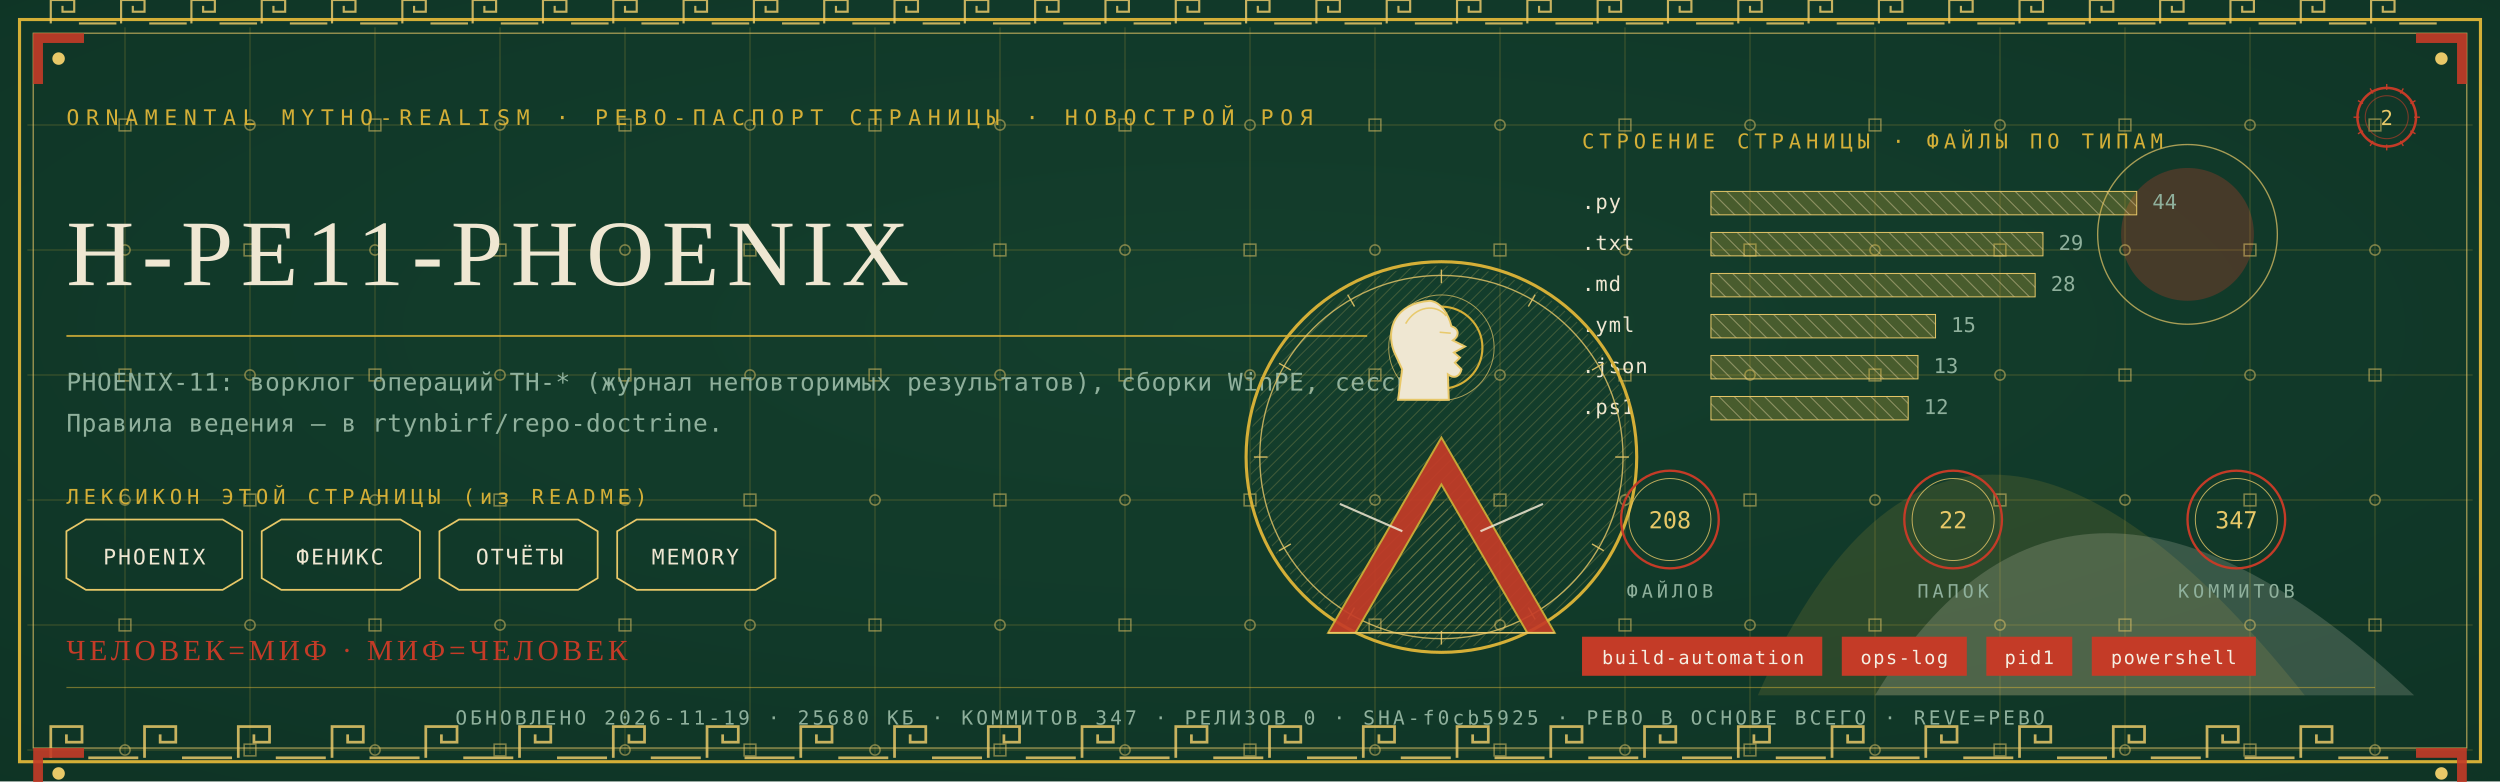
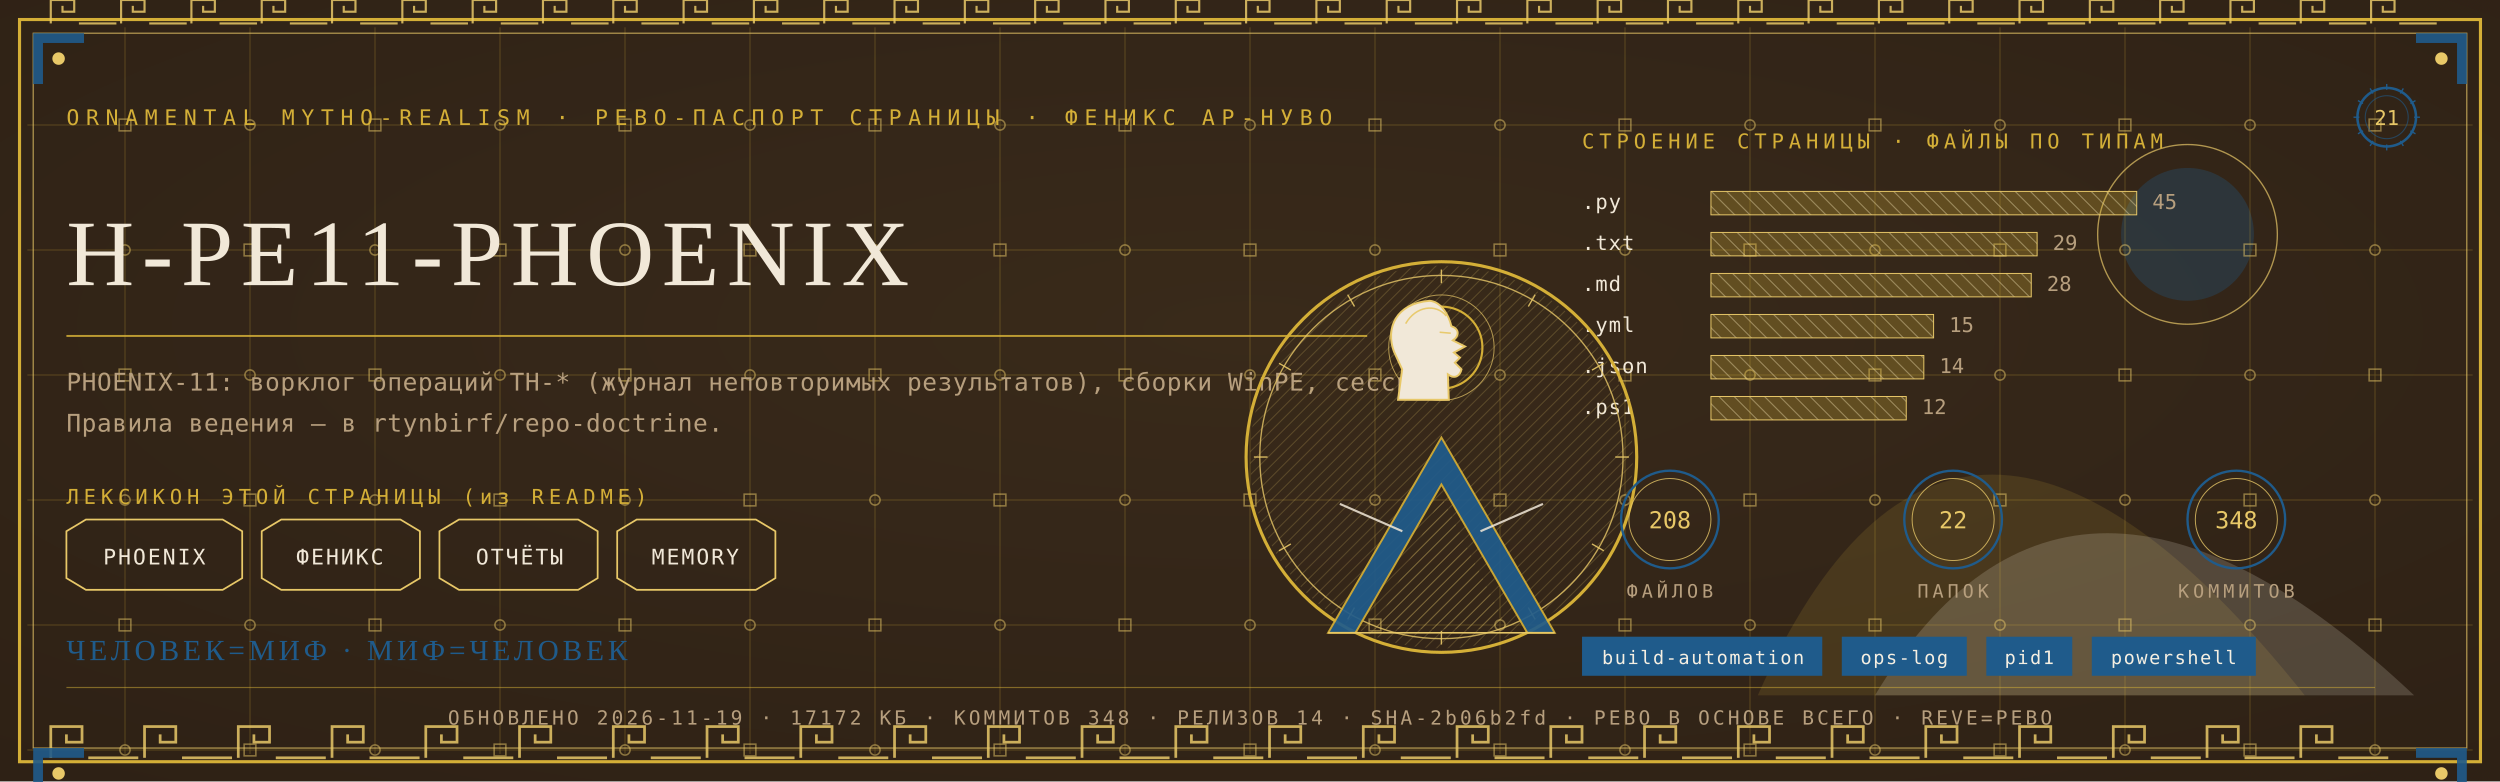
<svg xmlns="http://www.w3.org/2000/svg" viewBox="0 0 1280 400" width="1280" height="400">
  <defs>
-     <radialGradient id="rp2" cx="0.5" cy="0.42" r="1.1">
-       <stop offset="0" stop-color="#14402E" />
-       <stop offset="1" stop-color="#0C2E21" />
+     <radialGradient id="rp21" cx="0.5" cy="0.42" r="1.1">
+       <stop offset="0" stop-color="#3A2A1B" />
+       <stop offset="1" stop-color="#2A1D12" />
    </radialGradient>
    <pattern id="hatchm" width="4.2" height="4.2" patternUnits="userSpaceOnUse" patternTransform="rotate(45)">
      <rect width="4.2" height="4.2" fill="none" />
      <line x1="0" y1="0" x2="0" y2="4.2" stroke="#E8C868" stroke-width="0.5" />
    </pattern>
    <pattern id="hatchv" width="5.5" height="5.5" patternUnits="userSpaceOnUse" patternTransform="rotate(-45)">
      <rect width="5.5" height="5.5" fill="none" />
-       <line x1="0" y1="0" x2="0" y2="5.5" stroke="#EFE7D2" stroke-width="0.5" />
+       <line x1="0" y1="0" x2="0" y2="5.5" stroke="#F1E8D8" stroke-width="0.5" />
    </pattern>
  </defs>
-   <rect width="1280" height="400" fill="#0C2E21" />
-   <rect width="1280" height="400" fill="url(#rp2)" opacity="0.94" />
+   <rect width="1280" height="400" fill="#2A1D12" />
+   <rect width="1280" height="400" fill="url(#rp21)" opacity="0.94" />
  <path d="M 900 356 Q 1000 130 1180 356 Z" fill="#D4AF37" opacity="0.14" />
-   <path d="M 960 356 Q 1060 190 1236 356 Z" fill="#EFE7D2" opacity="0.18" />
-   <circle cx="1120" cy="120" r="34" fill="#C43B27" opacity="0.30" />
+   <path d="M 960 356 Q 1060 190 1236 356 Z" fill="#F1E8D8" opacity="0.18" />
+   <circle cx="1120" cy="120" r="34" fill="#1F5B8B" opacity="0.30" />
  <circle cx="1120" cy="120" r="46" fill="none" stroke="#E8C868" stroke-width="0.7" opacity="0.7" />
  <g stroke="#D4AF37" stroke-width="0.45" opacity="0.30">
    <line x1="64" y1="14" x2="64" y2="386" />
    <line x1="128" y1="14" x2="128" y2="386" />
    <line x1="192" y1="14" x2="192" y2="386" />
    <line x1="256" y1="14" x2="256" y2="386" />
    <line x1="320" y1="14" x2="320" y2="386" />
    <line x1="384" y1="14" x2="384" y2="386" />
    <line x1="448" y1="14" x2="448" y2="386" />
    <line x1="512" y1="14" x2="512" y2="386" />
    <line x1="576" y1="14" x2="576" y2="386" />
    <line x1="640" y1="14" x2="640" y2="386" />
    <line x1="704" y1="14" x2="704" y2="386" />
    <line x1="768" y1="14" x2="768" y2="386" />
    <line x1="832" y1="14" x2="832" y2="386" />
    <line x1="896" y1="14" x2="896" y2="386" />
    <line x1="960" y1="14" x2="960" y2="386" />
    <line x1="1024" y1="14" x2="1024" y2="386" />
    <line x1="1088" y1="14" x2="1088" y2="386" />
    <line x1="1152" y1="14" x2="1152" y2="386" />
    <line x1="1216" y1="14" x2="1216" y2="386" />
    <line x1="14" y1="64" x2="1266" y2="64" />
    <line x1="14" y1="128" x2="1266" y2="128" />
    <line x1="14" y1="192" x2="1266" y2="192" />
    <line x1="14" y1="256" x2="1266" y2="256" />
    <line x1="14" y1="320" x2="1266" y2="320" />
    <line x1="14" y1="384" x2="1266" y2="384" />
  </g>
  <g fill="none" stroke="#E8C868" stroke-width="0.8" opacity="0.5">
    <rect x="61" y="61" width="6" height="6" />
    <circle cx="64" cy="128" r="2.6" />
    <rect x="61" y="189" width="6" height="6" />
    <circle cx="64" cy="256" r="2.6" />
    <rect x="61" y="317" width="6" height="6" />
    <circle cx="64" cy="384" r="2.6" />
    <circle cx="128" cy="64" r="2.6" />
    <rect x="125" y="125" width="6" height="6" />
    <circle cx="128" cy="192" r="2.6" />
    <rect x="125" y="253" width="6" height="6" />
    <circle cx="128" cy="320" r="2.6" />
    <rect x="125" y="381" width="6" height="6" />
    <rect x="189" y="61" width="6" height="6" />
    <circle cx="192" cy="128" r="2.6" />
    <rect x="189" y="189" width="6" height="6" />
    <circle cx="192" cy="256" r="2.6" />
    <rect x="189" y="317" width="6" height="6" />
    <circle cx="192" cy="384" r="2.6" />
    <circle cx="256" cy="64" r="2.6" />
    <rect x="253" y="125" width="6" height="6" />
    <circle cx="256" cy="192" r="2.6" />
    <rect x="253" y="253" width="6" height="6" />
    <circle cx="256" cy="320" r="2.6" />
    <rect x="253" y="381" width="6" height="6" />
    <rect x="317" y="61" width="6" height="6" />
    <circle cx="320" cy="128" r="2.6" />
    <rect x="317" y="189" width="6" height="6" />
    <circle cx="320" cy="256" r="2.6" />
    <rect x="317" y="317" width="6" height="6" />
    <circle cx="320" cy="384" r="2.6" />
    <circle cx="384" cy="64" r="2.6" />
    <rect x="381" y="125" width="6" height="6" />
    <circle cx="384" cy="192" r="2.6" />
    <rect x="381" y="253" width="6" height="6" />
    <circle cx="384" cy="320" r="2.6" />
    <rect x="381" y="381" width="6" height="6" />
    <rect x="445" y="61" width="6" height="6" />
    <circle cx="448" cy="128" r="2.6" />
    <rect x="445" y="189" width="6" height="6" />
    <circle cx="448" cy="256" r="2.6" />
    <rect x="445" y="317" width="6" height="6" />
    <circle cx="448" cy="384" r="2.6" />
    <circle cx="512" cy="64" r="2.6" />
    <rect x="509" y="125" width="6" height="6" />
    <circle cx="512" cy="192" r="2.6" />
    <rect x="509" y="253" width="6" height="6" />
    <circle cx="512" cy="320" r="2.6" />
    <rect x="509" y="381" width="6" height="6" />
    <rect x="573" y="61" width="6" height="6" />
    <circle cx="576" cy="128" r="2.6" />
    <rect x="573" y="189" width="6" height="6" />
    <circle cx="576" cy="256" r="2.6" />
    <rect x="573" y="317" width="6" height="6" />
    <circle cx="576" cy="384" r="2.6" />
    <circle cx="640" cy="64" r="2.6" />
    <rect x="637" y="125" width="6" height="6" />
    <circle cx="640" cy="192" r="2.6" />
    <rect x="637" y="253" width="6" height="6" />
    <circle cx="640" cy="320" r="2.6" />
    <rect x="637" y="381" width="6" height="6" />
    <rect x="701" y="61" width="6" height="6" />
    <circle cx="704" cy="128" r="2.6" />
    <rect x="701" y="189" width="6" height="6" />
    <circle cx="704" cy="256" r="2.6" />
    <rect x="701" y="317" width="6" height="6" />
    <circle cx="704" cy="384" r="2.6" />
    <circle cx="768" cy="64" r="2.6" />
    <rect x="765" y="125" width="6" height="6" />
    <circle cx="768" cy="192" r="2.6" />
    <rect x="765" y="253" width="6" height="6" />
    <circle cx="768" cy="320" r="2.6" />
    <rect x="765" y="381" width="6" height="6" />
    <rect x="829" y="61" width="6" height="6" />
    <circle cx="832" cy="128" r="2.6" />
    <rect x="829" y="189" width="6" height="6" />
    <circle cx="832" cy="256" r="2.6" />
    <rect x="829" y="317" width="6" height="6" />
    <circle cx="832" cy="384" r="2.6" />
    <circle cx="896" cy="64" r="2.6" />
    <rect x="893" y="125" width="6" height="6" />
    <circle cx="896" cy="192" r="2.6" />
    <rect x="893" y="253" width="6" height="6" />
    <circle cx="896" cy="320" r="2.6" />
    <rect x="893" y="381" width="6" height="6" />
    <rect x="957" y="61" width="6" height="6" />
    <circle cx="960" cy="128" r="2.6" />
    <rect x="957" y="189" width="6" height="6" />
    <circle cx="960" cy="256" r="2.6" />
    <rect x="957" y="317" width="6" height="6" />
    <circle cx="960" cy="384" r="2.6" />
    <circle cx="1024" cy="64" r="2.6" />
    <rect x="1021" y="125" width="6" height="6" />
    <circle cx="1024" cy="192" r="2.6" />
    <rect x="1021" y="253" width="6" height="6" />
    <circle cx="1024" cy="320" r="2.6" />
    <rect x="1021" y="381" width="6" height="6" />
    <rect x="1085" y="61" width="6" height="6" />
    <circle cx="1088" cy="128" r="2.6" />
    <rect x="1085" y="189" width="6" height="6" />
    <circle cx="1088" cy="256" r="2.6" />
    <rect x="1085" y="317" width="6" height="6" />
    <circle cx="1088" cy="384" r="2.6" />
    <circle cx="1152" cy="64" r="2.6" />
    <rect x="1149" y="125" width="6" height="6" />
    <circle cx="1152" cy="192" r="2.6" />
    <rect x="1149" y="253" width="6" height="6" />
    <circle cx="1152" cy="320" r="2.6" />
    <rect x="1149" y="381" width="6" height="6" />
    <rect x="1213" y="61" width="6" height="6" />
    <circle cx="1216" cy="128" r="2.6" />
    <rect x="1213" y="189" width="6" height="6" />
    <circle cx="1216" cy="256" r="2.6" />
    <rect x="1213" y="317" width="6" height="6" />
    <circle cx="1216" cy="384" r="2.6" />
  </g>
  <rect x="10" y="10" width="1260" height="380" fill="none" stroke="#D4AF37" stroke-width="1.6" />
  <rect x="17" y="17" width="1246" height="366" fill="none" stroke="#E8C868" stroke-width="0.6" opacity="0.75" />
  <g fill="none" stroke="#E8C868" stroke-width="1.4" opacity="0.85">
    <path d="M 26 388 L 26 372 L 42 372 L 42 380.0 L 34.0 380.0 L 34.0 376.0" />
    <line x1="45.2" y1="388" x2="70.8" y2="388" />
    <path d="M 74 388 L 74 372 L 90 372 L 90 380.0 L 82.0 380.0 L 82.0 376.0" />
    <line x1="93.2" y1="388" x2="118.8" y2="388" />
    <path d="M 122 388 L 122 372 L 138 372 L 138 380.0 L 130.0 380.0 L 130.0 376.0" />
    <line x1="141.2" y1="388" x2="166.8" y2="388" />
    <path d="M 170 388 L 170 372 L 186 372 L 186 380.0 L 178.0 380.0 L 178.0 376.0" />
    <line x1="189.2" y1="388" x2="214.8" y2="388" />
    <path d="M 218 388 L 218 372 L 234 372 L 234 380.0 L 226.0 380.0 L 226.0 376.0" />
    <line x1="237.2" y1="388" x2="262.8" y2="388" />
    <path d="M 266 388 L 266 372 L 282 372 L 282 380.0 L 274.0 380.0 L 274.0 376.0" />
    <line x1="285.2" y1="388" x2="310.8" y2="388" />
    <path d="M 314 388 L 314 372 L 330 372 L 330 380.0 L 322.0 380.0 L 322.0 376.0" />
    <line x1="333.2" y1="388" x2="358.8" y2="388" />
    <path d="M 362 388 L 362 372 L 378 372 L 378 380.0 L 370.0 380.0 L 370.0 376.0" />
    <line x1="381.2" y1="388" x2="406.8" y2="388" />
    <path d="M 410 388 L 410 372 L 426 372 L 426 380.0 L 418.0 380.0 L 418.0 376.0" />
    <line x1="429.2" y1="388" x2="454.8" y2="388" />
    <path d="M 458 388 L 458 372 L 474 372 L 474 380.0 L 466.0 380.0 L 466.0 376.0" />
    <line x1="477.2" y1="388" x2="502.8" y2="388" />
    <path d="M 506 388 L 506 372 L 522 372 L 522 380.0 L 514.0 380.0 L 514.0 376.0" />
    <line x1="525.2" y1="388" x2="550.8" y2="388" />
    <path d="M 554 388 L 554 372 L 570 372 L 570 380.0 L 562.0 380.0 L 562.0 376.0" />
    <line x1="573.2" y1="388" x2="598.8" y2="388" />
    <path d="M 602 388 L 602 372 L 618 372 L 618 380.0 L 610.0 380.0 L 610.0 376.0" />
    <line x1="621.2" y1="388" x2="646.8" y2="388" />
    <path d="M 650 388 L 650 372 L 666 372 L 666 380.0 L 658.0 380.0 L 658.0 376.0" />
    <line x1="669.2" y1="388" x2="694.8" y2="388" />
    <path d="M 698 388 L 698 372 L 714 372 L 714 380.0 L 706.0 380.0 L 706.0 376.0" />
    <line x1="717.2" y1="388" x2="742.8" y2="388" />
    <path d="M 746 388 L 746 372 L 762 372 L 762 380.0 L 754.0 380.0 L 754.0 376.0" />
    <line x1="765.2" y1="388" x2="790.8" y2="388" />
    <path d="M 794 388 L 794 372 L 810 372 L 810 380.0 L 802.0 380.0 L 802.0 376.0" />
    <line x1="813.2" y1="388" x2="838.8" y2="388" />
    <path d="M 842 388 L 842 372 L 858 372 L 858 380.0 L 850.0 380.0 L 850.0 376.0" />
    <line x1="861.2" y1="388" x2="886.8" y2="388" />
    <path d="M 890 388 L 890 372 L 906 372 L 906 380.0 L 898.0 380.0 L 898.0 376.0" />
    <line x1="909.2" y1="388" x2="934.8" y2="388" />
    <path d="M 938 388 L 938 372 L 954 372 L 954 380.0 L 946.0 380.0 L 946.0 376.0" />
    <line x1="957.2" y1="388" x2="982.8" y2="388" />
    <path d="M 986 388 L 986 372 L 1002 372 L 1002 380.0 L 994.0 380.0 L 994.0 376.0" />
    <line x1="1005.2" y1="388" x2="1030.8" y2="388" />
    <path d="M 1034 388 L 1034 372 L 1050 372 L 1050 380.0 L 1042.0 380.0 L 1042.0 376.0" />
    <line x1="1053.2" y1="388" x2="1078.8" y2="388" />
    <path d="M 1082 388 L 1082 372 L 1098 372 L 1098 380.0 L 1090.0 380.0 L 1090.0 376.0" />
    <line x1="1101.2" y1="388" x2="1126.8" y2="388" />
    <path d="M 1130 388 L 1130 372 L 1146 372 L 1146 380.0 L 1138.0 380.0 L 1138.0 376.0" />
    <line x1="1149.2" y1="388" x2="1174.8" y2="388" />
    <path d="M 1178 388 L 1178 372 L 1194 372 L 1194 380.0 L 1186.0 380.0 L 1186.0 376.0" />
    <line x1="1197.2" y1="388" x2="1222.8" y2="388" />
  </g>
  <g fill="none" stroke="#E8C868" stroke-width="1.1" opacity="0.85">
    <path d="M 26 12 L 26 0 L 38 0 L 38 6.0 L 32.0 6.0 L 32.0 3.0" />
    <line x1="40.4" y1="12" x2="59.6" y2="12" />
    <path d="M 62 12 L 62 0 L 74 0 L 74 6.0 L 68.0 6.0 L 68.0 3.0" />
    <line x1="76.4" y1="12" x2="95.6" y2="12" />
    <path d="M 98 12 L 98 0 L 110 0 L 110 6.0 L 104.0 6.0 L 104.0 3.0" />
    <line x1="112.4" y1="12" x2="131.6" y2="12" />
    <path d="M 134 12 L 134 0 L 146 0 L 146 6.0 L 140.0 6.0 L 140.0 3.0" />
    <line x1="148.4" y1="12" x2="167.6" y2="12" />
    <path d="M 170 12 L 170 0 L 182 0 L 182 6.0 L 176.0 6.0 L 176.0 3.0" />
    <line x1="184.4" y1="12" x2="203.6" y2="12" />
    <path d="M 206 12 L 206 0 L 218 0 L 218 6.0 L 212.0 6.0 L 212.0 3.0" />
    <line x1="220.4" y1="12" x2="239.6" y2="12" />
    <path d="M 242 12 L 242 0 L 254 0 L 254 6.0 L 248.0 6.0 L 248.0 3.0" />
    <line x1="256.4" y1="12" x2="275.6" y2="12" />
    <path d="M 278 12 L 278 0 L 290 0 L 290 6.0 L 284.0 6.0 L 284.0 3.0" />
    <line x1="292.4" y1="12" x2="311.6" y2="12" />
    <path d="M 314 12 L 314 0 L 326 0 L 326 6.0 L 320.0 6.0 L 320.0 3.0" />
    <line x1="328.4" y1="12" x2="347.6" y2="12" />
    <path d="M 350 12 L 350 0 L 362 0 L 362 6.0 L 356.0 6.0 L 356.0 3.0" />
    <line x1="364.4" y1="12" x2="383.6" y2="12" />
    <path d="M 386 12 L 386 0 L 398 0 L 398 6.0 L 392.0 6.0 L 392.0 3.0" />
    <line x1="400.4" y1="12" x2="419.6" y2="12" />
    <path d="M 422 12 L 422 0 L 434 0 L 434 6.0 L 428.0 6.0 L 428.0 3.0" />
    <line x1="436.4" y1="12" x2="455.6" y2="12" />
    <path d="M 458 12 L 458 0 L 470 0 L 470 6.0 L 464.0 6.0 L 464.0 3.0" />
    <line x1="472.4" y1="12" x2="491.6" y2="12" />
    <path d="M 494 12 L 494 0 L 506 0 L 506 6.0 L 500.0 6.0 L 500.0 3.0" />
    <line x1="508.4" y1="12" x2="527.6" y2="12" />
    <path d="M 530 12 L 530 0 L 542 0 L 542 6.0 L 536.0 6.0 L 536.0 3.0" />
    <line x1="544.4" y1="12" x2="563.6" y2="12" />
    <path d="M 566 12 L 566 0 L 578 0 L 578 6.0 L 572.0 6.0 L 572.0 3.0" />
    <line x1="580.4" y1="12" x2="599.6" y2="12" />
    <path d="M 602 12 L 602 0 L 614 0 L 614 6.0 L 608.0 6.0 L 608.0 3.0" />
    <line x1="616.4" y1="12" x2="635.6" y2="12" />
    <path d="M 638 12 L 638 0 L 650 0 L 650 6.0 L 644.0 6.0 L 644.0 3.0" />
    <line x1="652.4" y1="12" x2="671.6" y2="12" />
    <path d="M 674 12 L 674 0 L 686 0 L 686 6.0 L 680.0 6.0 L 680.0 3.0" />
    <line x1="688.4" y1="12" x2="707.6" y2="12" />
    <path d="M 710 12 L 710 0 L 722 0 L 722 6.0 L 716.0 6.0 L 716.0 3.0" />
    <line x1="724.4" y1="12" x2="743.6" y2="12" />
    <path d="M 746 12 L 746 0 L 758 0 L 758 6.0 L 752.0 6.0 L 752.0 3.0" />
    <line x1="760.4" y1="12" x2="779.6" y2="12" />
    <path d="M 782 12 L 782 0 L 794 0 L 794 6.0 L 788.0 6.0 L 788.0 3.0" />
    <line x1="796.4" y1="12" x2="815.6" y2="12" />
    <path d="M 818 12 L 818 0 L 830 0 L 830 6.0 L 824.0 6.0 L 824.0 3.0" />
    <line x1="832.4" y1="12" x2="851.6" y2="12" />
    <path d="M 854 12 L 854 0 L 866 0 L 866 6.0 L 860.0 6.0 L 860.0 3.0" />
    <line x1="868.4" y1="12" x2="887.6" y2="12" />
    <path d="M 890 12 L 890 0 L 902 0 L 902 6.0 L 896.0 6.0 L 896.0 3.0" />
    <line x1="904.4" y1="12" x2="923.6" y2="12" />
    <path d="M 926 12 L 926 0 L 938 0 L 938 6.0 L 932.0 6.0 L 932.0 3.0" />
    <line x1="940.4" y1="12" x2="959.6" y2="12" />
    <path d="M 962 12 L 962 0 L 974 0 L 974 6.0 L 968.0 6.0 L 968.0 3.0" />
    <line x1="976.4" y1="12" x2="995.6" y2="12" />
    <path d="M 998 12 L 998 0 L 1010 0 L 1010 6.0 L 1004.0 6.0 L 1004.0 3.0" />
    <line x1="1012.4" y1="12" x2="1031.6" y2="12" />
    <path d="M 1034 12 L 1034 0 L 1046 0 L 1046 6.0 L 1040.0 6.0 L 1040.0 3.0" />
    <line x1="1048.4" y1="12" x2="1067.6" y2="12" />
    <path d="M 1070 12 L 1070 0 L 1082 0 L 1082 6.0 L 1076.0 6.0 L 1076.0 3.0" />
    <line x1="1084.4" y1="12" x2="1103.6" y2="12" />
    <path d="M 1106 12 L 1106 0 L 1118 0 L 1118 6.0 L 1112.0 6.0 L 1112.0 3.0" />
    <line x1="1120.4" y1="12" x2="1139.6" y2="12" />
    <path d="M 1142 12 L 1142 0 L 1154 0 L 1154 6.0 L 1148.0 6.0 L 1148.0 3.0" />
    <line x1="1156.4" y1="12" x2="1175.6" y2="12" />
    <path d="M 1178 12 L 1178 0 L 1190 0 L 1190 6.0 L 1184.0 6.0 L 1184.0 3.0" />
    <line x1="1192.4" y1="12" x2="1211.6" y2="12" />
    <path d="M 1214 12 L 1214 0 L 1226 0 L 1226 6.0 L 1220.0 6.0 L 1220.0 3.0" />
    <line x1="1228.4" y1="12" x2="1247.6" y2="12" />
  </g>
  <g transform="translate(17,17) scale(1,1)">
-     <path d="M 0 0 L 26 0 L 26 5 L 5 5 L 5 26 L 0 26 Z" fill="#C43B27" opacity="0.9" />
+     <path d="M 0 0 L 26 0 L 26 5 L 5 5 L 5 26 L 0 26 Z" fill="#1F5B8B" opacity="0.9" />
    <circle cx="13" cy="13" r="3.2" fill="#E8C868" />
  </g>
  <g transform="translate(1263,17) scale(-1,1)">
-     <path d="M 0 0 L 26 0 L 26 5 L 5 5 L 5 26 L 0 26 Z" fill="#C43B27" opacity="0.9" />
+     <path d="M 0 0 L 26 0 L 26 5 L 5 5 L 5 26 L 0 26 Z" fill="#1F5B8B" opacity="0.9" />
    <circle cx="13" cy="13" r="3.2" fill="#E8C868" />
  </g>
  <g transform="translate(17,383) scale(1,1)">
-     <path d="M 0 0 L 26 0 L 26 5 L 5 5 L 5 26 L 0 26 Z" fill="#C43B27" opacity="0.9" />
+     <path d="M 0 0 L 26 0 L 26 5 L 5 5 L 5 26 L 0 26 Z" fill="#1F5B8B" opacity="0.9" />
    <circle cx="13" cy="13" r="3.2" fill="#E8C868" />
  </g>
  <g transform="translate(1263,383) scale(-1,1)">
-     <path d="M 0 0 L 26 0 L 26 5 L 5 5 L 5 26 L 0 26 Z" fill="#C43B27" opacity="0.9" />
+     <path d="M 0 0 L 26 0 L 26 5 L 5 5 L 5 26 L 0 26 Z" fill="#1F5B8B" opacity="0.9" />
    <circle cx="13" cy="13" r="3.2" fill="#E8C868" />
  </g>
-   <text x="34" y="64" font-family="'Cascadia Mono', ui-monospace, Consolas, monospace" font-size="11" fill="#D4AF37" letter-spacing="3.4">ORNAMENTAL MYTHO-REALISM · РЕВО-ПАСПОРТ СТРАНИЦЫ · НОВОСТРОЙ РОЯ</text>
+   <text x="34" y="64" font-family="'Cascadia Mono', ui-monospace, Consolas, monospace" font-size="11" fill="#D4AF37" letter-spacing="3.4">ORNAMENTAL MYTHO-REALISM · РЕВО-ПАСПОРТ СТРАНИЦЫ · ФЕНИКС АР-НУВО</text>
  <g transform="translate(1222,60)">
-     <circle r="15" fill="none" stroke="#C43B27" stroke-width="1.3" />
-     <circle r="11" fill="none" stroke="#C43B27" stroke-width="0.55" opacity="0.6" />
-     <text y="4" text-anchor="middle" font-family="'Cascadia Mono', ui-monospace, Consolas, monospace" font-size="10.5" fill="#E8C868">2</text>
-     <g stroke="#C43B27" stroke-width="0.7">
+     <circle r="15" fill="none" stroke="#1F5B8B" stroke-width="1.3" />
+     <circle r="11" fill="none" stroke="#1F5B8B" stroke-width="0.55" opacity="0.6" />
+     <text y="4" text-anchor="middle" font-family="'Cascadia Mono', ui-monospace, Consolas, monospace" font-size="10.5" fill="#E8C868">21</text>
+     <g stroke="#1F5B8B" stroke-width="0.7">
      <line x1="0" y1="-17" x2="0" y2="-14" transform="rotate(0)" />
      <line x1="0" y1="-17" x2="0" y2="-14" transform="rotate(30)" />
      <line x1="0" y1="-17" x2="0" y2="-14" transform="rotate(60)" />
      <line x1="0" y1="-17" x2="0" y2="-14" transform="rotate(90)" />
      <line x1="0" y1="-17" x2="0" y2="-14" transform="rotate(120)" />
      <line x1="0" y1="-17" x2="0" y2="-14" transform="rotate(150)" />
      <line x1="0" y1="-17" x2="0" y2="-14" transform="rotate(180)" />
      <line x1="0" y1="-17" x2="0" y2="-14" transform="rotate(210)" />
      <line x1="0" y1="-17" x2="0" y2="-14" transform="rotate(240)" />
      <line x1="0" y1="-17" x2="0" y2="-14" transform="rotate(270)" />
      <line x1="0" y1="-17" x2="0" y2="-14" transform="rotate(300)" />
      <line x1="0" y1="-17" x2="0" y2="-14" transform="rotate(330)" />
    </g>
  </g>
-   <text x="34" y="146" font-family="Georgia, 'Times New Roman', serif" font-size="48.0" fill="#EFE7D2" letter-spacing="4">H-PE11-PHOENIX</text>
+   <text x="34" y="146" font-family="Georgia, 'Times New Roman', serif" font-size="48.0" fill="#F1E8D8" letter-spacing="4">H-PE11-PHOENIX</text>
  <line x1="34" y1="172" x2="700" y2="172" stroke="#D4AF37" stroke-width="1" opacity="0.85" />
-   <text x="34" y="200" font-family="'Cascadia Mono', ui-monospace, Consolas, monospace" font-size="12.5" fill="#8FB09C" letter-spacing="0.3">PHOENIX-11: ворклог операций TH-* (журнал неповторимых результатов), сборки WinPE, сессии.</text>
-   <text x="34" y="221" font-family="'Cascadia Mono', ui-monospace, Consolas, monospace" font-size="12.5" fill="#8FB09C" letter-spacing="0.3">Правила ведения — в rtynbirf/repo-doctrine.</text>
+   <text x="34" y="200" font-family="'Cascadia Mono', ui-monospace, Consolas, monospace" font-size="12.5" fill="#B79F7E" letter-spacing="0.3">PHOENIX-11: ворклог операций TH-* (журнал неповторимых результатов), сборки WinPE, сессии.</text>
+   <text x="34" y="221" font-family="'Cascadia Mono', ui-monospace, Consolas, monospace" font-size="12.5" fill="#B79F7E" letter-spacing="0.3">Правила ведения — в rtynbirf/repo-doctrine.</text>
  <text x="34" y="258" font-family="'Cascadia Mono', ui-monospace, Consolas, monospace" font-size="10.5" fill="#D4AF37" letter-spacing="2.5">ЛЕКСИКОН ЭТОЙ СТРАНИЦЫ (из README)</text>
  <path d="M 34 272 L 44 266 L 114 266 L 124 272 L 124 296 L 114 302 L 44 302 L 34 296 Z" fill="none" stroke="#E8C868" stroke-width="0.9" />
-   <text x="79" y="289" text-anchor="middle" font-family="'Cascadia Mono', ui-monospace, Consolas, monospace" font-size="11" fill="#EFE7D2" letter-spacing="1">PHOENIX</text>
+   <text x="79" y="289" text-anchor="middle" font-family="'Cascadia Mono', ui-monospace, Consolas, monospace" font-size="11" fill="#F1E8D8" letter-spacing="1">PHOENIX</text>
  <path d="M 134 272 L 144 266 L 205 266 L 215 272 L 215 296 L 205 302 L 144 302 L 134 296 Z" fill="none" stroke="#E8C868" stroke-width="0.9" />
-   <text x="174" y="289" text-anchor="middle" font-family="'Cascadia Mono', ui-monospace, Consolas, monospace" font-size="11" fill="#EFE7D2" letter-spacing="1">ФЕНИКС</text>
+   <text x="174" y="289" text-anchor="middle" font-family="'Cascadia Mono', ui-monospace, Consolas, monospace" font-size="11" fill="#F1E8D8" letter-spacing="1">ФЕНИКС</text>
  <path d="M 225 272 L 235 266 L 296 266 L 306 272 L 306 296 L 296 302 L 235 302 L 225 296 Z" fill="none" stroke="#E8C868" stroke-width="0.9" />
-   <text x="266" y="289" text-anchor="middle" font-family="'Cascadia Mono', ui-monospace, Consolas, monospace" font-size="11" fill="#EFE7D2" letter-spacing="1">ОТЧЁТЫ</text>
+   <text x="266" y="289" text-anchor="middle" font-family="'Cascadia Mono', ui-monospace, Consolas, monospace" font-size="11" fill="#F1E8D8" letter-spacing="1">ОТЧЁТЫ</text>
  <path d="M 316 272 L 326 266 L 387 266 L 397 272 L 397 296 L 387 302 L 326 302 L 316 296 Z" fill="none" stroke="#E8C868" stroke-width="0.9" />
-   <text x="356" y="289" text-anchor="middle" font-family="'Cascadia Mono', ui-monospace, Consolas, monospace" font-size="11" fill="#EFE7D2" letter-spacing="1">MEMORY</text>
+   <text x="356" y="289" text-anchor="middle" font-family="'Cascadia Mono', ui-monospace, Consolas, monospace" font-size="11" fill="#F1E8D8" letter-spacing="1">MEMORY</text>
  <text x="810" y="76" font-family="'Cascadia Mono', ui-monospace, Consolas, monospace" font-size="10.5" fill="#D4AF37" letter-spacing="2.5">СТРОЕНИЕ СТРАНИЦЫ · ФАЙЛЫ ПО ТИПАМ</text>
-   <text x="810" y="107" font-family="'Cascadia Mono', ui-monospace, Consolas, monospace" font-size="10.5" fill="#EFE7D2" letter-spacing="0.5">.py</text>
+   <text x="810" y="107" font-family="'Cascadia Mono', ui-monospace, Consolas, monospace" font-size="10.5" fill="#F1E8D8" letter-spacing="0.5">.py</text>
  <rect x="876" y="98" width="218" height="12" fill="url(#hatchv)" opacity="0.9" />
  <rect x="876" y="98" width="218" height="12" fill="#D4AF37" opacity="0.28" />
  <rect x="876" y="98" width="218" height="12" fill="none" stroke="#E8C868" stroke-width="0.5" />
-   <text x="1102" y="107" font-family="'Cascadia Mono', ui-monospace, Consolas, monospace" font-size="10.5" fill="#8FB09C">44</text>
-   <text x="810" y="128" font-family="'Cascadia Mono', ui-monospace, Consolas, monospace" font-size="10.5" fill="#EFE7D2" letter-spacing="0.5">.txt</text>
-   <rect x="876" y="119" width="170" height="12" fill="url(#hatchv)" opacity="0.9" />
-   <rect x="876" y="119" width="170" height="12" fill="#D4AF37" opacity="0.28" />
-   <rect x="876" y="119" width="170" height="12" fill="none" stroke="#E8C868" stroke-width="0.5" />
-   <text x="1054" y="128" font-family="'Cascadia Mono', ui-monospace, Consolas, monospace" font-size="10.5" fill="#8FB09C">29</text>
-   <text x="810" y="149" font-family="'Cascadia Mono', ui-monospace, Consolas, monospace" font-size="10.5" fill="#EFE7D2" letter-spacing="0.5">.md</text>
-   <rect x="876" y="140" width="166" height="12" fill="url(#hatchv)" opacity="0.9" />
-   <rect x="876" y="140" width="166" height="12" fill="#D4AF37" opacity="0.28" />
-   <rect x="876" y="140" width="166" height="12" fill="none" stroke="#E8C868" stroke-width="0.5" />
-   <text x="1050" y="149" font-family="'Cascadia Mono', ui-monospace, Consolas, monospace" font-size="10.5" fill="#8FB09C">28</text>
-   <text x="810" y="170" font-family="'Cascadia Mono', ui-monospace, Consolas, monospace" font-size="10.5" fill="#EFE7D2" letter-spacing="0.5">.yml</text>
-   <rect x="876" y="161" width="115" height="12" fill="url(#hatchv)" opacity="0.9" />
-   <rect x="876" y="161" width="115" height="12" fill="#D4AF37" opacity="0.28" />
-   <rect x="876" y="161" width="115" height="12" fill="none" stroke="#E8C868" stroke-width="0.5" />
-   <text x="999" y="170" font-family="'Cascadia Mono', ui-monospace, Consolas, monospace" font-size="10.5" fill="#8FB09C">15</text>
-   <text x="810" y="191" font-family="'Cascadia Mono', ui-monospace, Consolas, monospace" font-size="10.5" fill="#EFE7D2" letter-spacing="0.5">.json</text>
-   <rect x="876" y="182" width="106" height="12" fill="url(#hatchv)" opacity="0.9" />
-   <rect x="876" y="182" width="106" height="12" fill="#D4AF37" opacity="0.28" />
-   <rect x="876" y="182" width="106" height="12" fill="none" stroke="#E8C868" stroke-width="0.5" />
-   <text x="990" y="191" font-family="'Cascadia Mono', ui-monospace, Consolas, monospace" font-size="10.5" fill="#8FB09C">13</text>
-   <text x="810" y="212" font-family="'Cascadia Mono', ui-monospace, Consolas, monospace" font-size="10.5" fill="#EFE7D2" letter-spacing="0.5">.ps1</text>
-   <rect x="876" y="203" width="101" height="12" fill="url(#hatchv)" opacity="0.9" />
-   <rect x="876" y="203" width="101" height="12" fill="#D4AF37" opacity="0.28" />
-   <rect x="876" y="203" width="101" height="12" fill="none" stroke="#E8C868" stroke-width="0.5" />
-   <text x="985" y="212" font-family="'Cascadia Mono', ui-monospace, Consolas, monospace" font-size="10.5" fill="#8FB09C">12</text>
+   <text x="1102" y="107" font-family="'Cascadia Mono', ui-monospace, Consolas, monospace" font-size="10.5" fill="#B79F7E">45</text>
+   <text x="810" y="128" font-family="'Cascadia Mono', ui-monospace, Consolas, monospace" font-size="10.5" fill="#F1E8D8" letter-spacing="0.5">.txt</text>
+   <rect x="876" y="119" width="167" height="12" fill="url(#hatchv)" opacity="0.9" />
+   <rect x="876" y="119" width="167" height="12" fill="#D4AF37" opacity="0.28" />
+   <rect x="876" y="119" width="167" height="12" fill="none" stroke="#E8C868" stroke-width="0.5" />
+   <text x="1051" y="128" font-family="'Cascadia Mono', ui-monospace, Consolas, monospace" font-size="10.5" fill="#B79F7E">29</text>
+   <text x="810" y="149" font-family="'Cascadia Mono', ui-monospace, Consolas, monospace" font-size="10.5" fill="#F1E8D8" letter-spacing="0.5">.md</text>
+   <rect x="876" y="140" width="164" height="12" fill="url(#hatchv)" opacity="0.9" />
+   <rect x="876" y="140" width="164" height="12" fill="#D4AF37" opacity="0.28" />
+   <rect x="876" y="140" width="164" height="12" fill="none" stroke="#E8C868" stroke-width="0.5" />
+   <text x="1048" y="149" font-family="'Cascadia Mono', ui-monospace, Consolas, monospace" font-size="10.5" fill="#B79F7E">28</text>
+   <text x="810" y="170" font-family="'Cascadia Mono', ui-monospace, Consolas, monospace" font-size="10.5" fill="#F1E8D8" letter-spacing="0.5">.yml</text>
+   <rect x="876" y="161" width="114" height="12" fill="url(#hatchv)" opacity="0.9" />
+   <rect x="876" y="161" width="114" height="12" fill="#D4AF37" opacity="0.28" />
+   <rect x="876" y="161" width="114" height="12" fill="none" stroke="#E8C868" stroke-width="0.5" />
+   <text x="998" y="170" font-family="'Cascadia Mono', ui-monospace, Consolas, monospace" font-size="10.5" fill="#B79F7E">15</text>
+   <text x="810" y="191" font-family="'Cascadia Mono', ui-monospace, Consolas, monospace" font-size="10.5" fill="#F1E8D8" letter-spacing="0.5">.json</text>
+   <rect x="876" y="182" width="109" height="12" fill="url(#hatchv)" opacity="0.9" />
+   <rect x="876" y="182" width="109" height="12" fill="#D4AF37" opacity="0.28" />
+   <rect x="876" y="182" width="109" height="12" fill="none" stroke="#E8C868" stroke-width="0.5" />
+   <text x="993" y="191" font-family="'Cascadia Mono', ui-monospace, Consolas, monospace" font-size="10.5" fill="#B79F7E">14</text>
+   <text x="810" y="212" font-family="'Cascadia Mono', ui-monospace, Consolas, monospace" font-size="10.5" fill="#F1E8D8" letter-spacing="0.5">.ps1</text>
+   <rect x="876" y="203" width="100" height="12" fill="url(#hatchv)" opacity="0.9" />
+   <rect x="876" y="203" width="100" height="12" fill="#D4AF37" opacity="0.28" />
+   <rect x="876" y="203" width="100" height="12" fill="none" stroke="#E8C868" stroke-width="0.5" />
+   <text x="984" y="212" font-family="'Cascadia Mono', ui-monospace, Consolas, monospace" font-size="10.5" fill="#B79F7E">12</text>
  <g transform="translate(738,234)">
    <circle r="100" fill="none" stroke="#D4AF37" stroke-width="1.6" />
    <circle r="93" fill="none" stroke="#E8C868" stroke-width="0.7" opacity="0.8" />
    <circle r="98" fill="url(#hatchm)" opacity="0.4" />
    <g stroke="#E8C868" stroke-width="0.7" opacity="0.9">
      <line x1="0" y1="-96" x2="0" y2="-89" transform="rotate(0)" />
      <line x1="0" y1="-96" x2="0" y2="-89" transform="rotate(30)" />
      <line x1="0" y1="-96" x2="0" y2="-89" transform="rotate(60)" />
      <line x1="0" y1="-96" x2="0" y2="-89" transform="rotate(90)" />
      <line x1="0" y1="-96" x2="0" y2="-89" transform="rotate(120)" />
      <line x1="0" y1="-96" x2="0" y2="-89" transform="rotate(150)" />
      <line x1="0" y1="-96" x2="0" y2="-89" transform="rotate(180)" />
      <line x1="0" y1="-96" x2="0" y2="-89" transform="rotate(210)" />
      <line x1="0" y1="-96" x2="0" y2="-89" transform="rotate(240)" />
      <line x1="0" y1="-96" x2="0" y2="-89" transform="rotate(270)" />
      <line x1="0" y1="-96" x2="0" y2="-89" transform="rotate(300)" />
      <line x1="0" y1="-96" x2="0" y2="-89" transform="rotate(330)" />
    </g>
    <circle cy="-56" r="21" fill="none" stroke="#D4AF37" stroke-width="1.1" />
    <circle cy="-56" r="27" fill="none" stroke="#E8C868" stroke-width="0.5" opacity="0.7" />
-     <path d="M -6.0 -80.0 C -23.5 -78.7 -28.7 -65.7 -24.3 -54.0 L -20.1 -44.9 L -22.2 -29.3 L 3.8 -29.3 L 3.3 -42.3 C 6.9 -39.7 9.5 -41.5 10.3 -44.9 L 6.9 -48.3 L 9.5 -50.9 L 6.4 -53.5 L 12.1 -56.6 L 5.9 -59.7 C 9.5 -62.3 9.0 -65.7 5.1 -67.0 C 3.8 -72.7 -0.1 -79.5 -6.0 -80.0 Z" fill="#EFE7D2" stroke="#E8C868" stroke-width="1.0" />
+     <path d="M -6.0 -80.0 C -23.5 -78.7 -28.7 -65.7 -24.3 -54.0 L -20.1 -44.9 L -22.2 -29.3 L 3.8 -29.3 L 3.3 -42.3 C 6.9 -39.7 9.5 -41.5 10.3 -44.9 L 6.9 -48.3 L 9.5 -50.9 L 6.4 -53.5 L 12.1 -56.6 L 5.9 -59.7 C 9.5 -62.3 9.0 -65.7 5.1 -67.0 C 3.8 -72.7 -0.1 -79.5 -6.0 -80.0 Z" fill="#F1E8D8" stroke="#E8C868" stroke-width="1.0" />
    <g fill="none" stroke="#E8C868" stroke-width="0.8" opacity="0.95">
      <path d="M -18.3 -68.3 C -13.1 -77.4 -2.7 -78.7 2.5 -72.2" />
      <path d="M -0.9 -63.9 L 4.8 -63.4" />
    </g>
-     <path d="M -58.0 90.0 L 0 -10.0 L 58.0 90.0 L 44.0 90.0 L 0 14.0 L -44.0 90.0 Z" fill="#C43B27" opacity="0.92" stroke="#D4AF37" stroke-width="1.0" />
+     <path d="M -58.0 90.0 L 0 -10.0 L 58.0 90.0 L 44.0 90.0 L 0 14.0 L -44.0 90.0 Z" fill="#1F5B8B" opacity="0.92" stroke="#D4AF37" stroke-width="1.0" />
    <path d="M -34.0 88.0 L 0 20.0 L 34.0 88.0" fill="url(#hatchm)" opacity="0.5" stroke="none" />
    <path d="M -58.0 90.0 L 58.0 90.0" fill="none" stroke="#E8C868" stroke-width="0.8" />
-     <path d="M -52.0 24.0 L -20.0 38.0" fill="none" stroke="#EFE7D2" stroke-width="1.1" opacity="0.85" />
-     <path d="M 52.0 24.0 L 20.0 38.0" fill="none" stroke="#EFE7D2" stroke-width="1.1" opacity="0.85" />
+     <path d="M -52.0 24.0 L -20.0 38.0" fill="none" stroke="#F1E8D8" stroke-width="1.1" opacity="0.85" />
+     <path d="M 52.0 24.0 L 20.0 38.0" fill="none" stroke="#F1E8D8" stroke-width="1.1" opacity="0.85" />
  </g>
  <g transform="translate(855,266)">
-     <circle r="25" fill="none" stroke="#C43B27" stroke-width="1.2" />
+     <circle r="25" fill="none" stroke="#1F5B8B" stroke-width="1.2" />
    <circle r="21" fill="none" stroke="#E8C868" stroke-width="0.5" opacity="0.8" />
    <text y="4.5" text-anchor="middle" font-family="'Cascadia Mono', ui-monospace, Consolas, monospace" font-size="12" fill="#E8C868">208</text>
-     <text y="40" text-anchor="middle" font-family="'Cascadia Mono', ui-monospace, Consolas, monospace" font-size="9.5" fill="#8FB09C" letter-spacing="2">ФАЙЛОВ</text>
+     <text y="40" text-anchor="middle" font-family="'Cascadia Mono', ui-monospace, Consolas, monospace" font-size="9.5" fill="#B79F7E" letter-spacing="2">ФАЙЛОВ</text>
  </g>
  <g transform="translate(1000,266)">
-     <circle r="25" fill="none" stroke="#C43B27" stroke-width="1.2" />
+     <circle r="25" fill="none" stroke="#1F5B8B" stroke-width="1.2" />
    <circle r="21" fill="none" stroke="#E8C868" stroke-width="0.5" opacity="0.8" />
    <text y="4.5" text-anchor="middle" font-family="'Cascadia Mono', ui-monospace, Consolas, monospace" font-size="12" fill="#E8C868">22</text>
-     <text y="40" text-anchor="middle" font-family="'Cascadia Mono', ui-monospace, Consolas, monospace" font-size="9.5" fill="#8FB09C" letter-spacing="2">ПАПОК</text>
+     <text y="40" text-anchor="middle" font-family="'Cascadia Mono', ui-monospace, Consolas, monospace" font-size="9.5" fill="#B79F7E" letter-spacing="2">ПАПОК</text>
  </g>
  <g transform="translate(1145,266)">
-     <circle r="25" fill="none" stroke="#C43B27" stroke-width="1.2" />
+     <circle r="25" fill="none" stroke="#1F5B8B" stroke-width="1.2" />
    <circle r="21" fill="none" stroke="#E8C868" stroke-width="0.5" opacity="0.8" />
-     <text y="4.5" text-anchor="middle" font-family="'Cascadia Mono', ui-monospace, Consolas, monospace" font-size="12" fill="#E8C868">347</text>
-     <text y="40" text-anchor="middle" font-family="'Cascadia Mono', ui-monospace, Consolas, monospace" font-size="9.5" fill="#8FB09C" letter-spacing="2">КОММИТОВ</text>
-   </g>
-   <rect x="810" y="326" rx="0" width="123" height="20" fill="#C43B27" />
+     <text y="4.5" text-anchor="middle" font-family="'Cascadia Mono', ui-monospace, Consolas, monospace" font-size="12" fill="#E8C868">348</text>
+     <text y="40" text-anchor="middle" font-family="'Cascadia Mono', ui-monospace, Consolas, monospace" font-size="9.5" fill="#B79F7E" letter-spacing="2">КОММИТОВ</text>
+   </g>
+   <rect x="810" y="326" rx="0" width="123" height="20" fill="#1F5B8B" />
  <text x="872" y="340" text-anchor="middle" font-family="'Cascadia Mono', ui-monospace, Consolas, monospace" font-size="9.5" fill="#F5EFE2" letter-spacing="0.8">build-automation</text>
-   <rect x="943" y="326" rx="0" width="64" height="20" fill="#C43B27" />
+   <rect x="943" y="326" rx="0" width="64" height="20" fill="#1F5B8B" />
  <text x="975" y="340" text-anchor="middle" font-family="'Cascadia Mono', ui-monospace, Consolas, monospace" font-size="9.5" fill="#F5EFE2" letter-spacing="0.8">ops-log</text>
-   <rect x="1017" y="326" rx="0" width="44" height="20" fill="#C43B27" />
+   <rect x="1017" y="326" rx="0" width="44" height="20" fill="#1F5B8B" />
  <text x="1039" y="340" text-anchor="middle" font-family="'Cascadia Mono', ui-monospace, Consolas, monospace" font-size="9.5" fill="#F5EFE2" letter-spacing="0.8">pid1</text>
-   <rect x="1071" y="326" rx="0" width="84" height="20" fill="#C43B27" />
+   <rect x="1071" y="326" rx="0" width="84" height="20" fill="#1F5B8B" />
  <text x="1113" y="340" text-anchor="middle" font-family="'Cascadia Mono', ui-monospace, Consolas, monospace" font-size="9.5" fill="#F5EFE2" letter-spacing="0.8">powershell</text>
-   <text x="34" y="338" font-family="Georgia, 'Times New Roman', serif" font-size="15" fill="#C43B27" letter-spacing="2">ЧЕЛОВЕК=МИФ · МИФ=ЧЕЛОВЕК</text>
+   <text x="34" y="338" font-family="Georgia, 'Times New Roman', serif" font-size="15" fill="#1F5B8B" letter-spacing="2">ЧЕЛОВЕК=МИФ · МИФ=ЧЕЛОВЕК</text>
  <line x1="34" y1="352" x2="1216" y2="352" stroke="#D4AF37" stroke-width="0.6" opacity="0.5" />
-   <text x="640" y="371" text-anchor="middle" font-family="'Cascadia Mono', ui-monospace, Consolas, monospace" font-size="10" fill="#8FB09C" letter-spacing="1.6">ОБНОВЛЕНО 2026-11-19 · 25680 КБ · КОММИТОВ 347 · РЕЛИЗОВ 0 · SHA-f0cb5925 · РЕВО В ОСНОВЕ ВСЕГО · REVE=РЕВО</text>
+   <text x="640" y="371" text-anchor="middle" font-family="'Cascadia Mono', ui-monospace, Consolas, monospace" font-size="10" fill="#B79F7E" letter-spacing="1.6">ОБНОВЛЕНО 2026-11-19 · 17172 КБ · КОММИТОВ 348 · РЕЛИЗОВ 14 · SHA-2b06b2fd · РЕВО В ОСНОВЕ ВСЕГО · REVE=РЕВО</text>
</svg>
